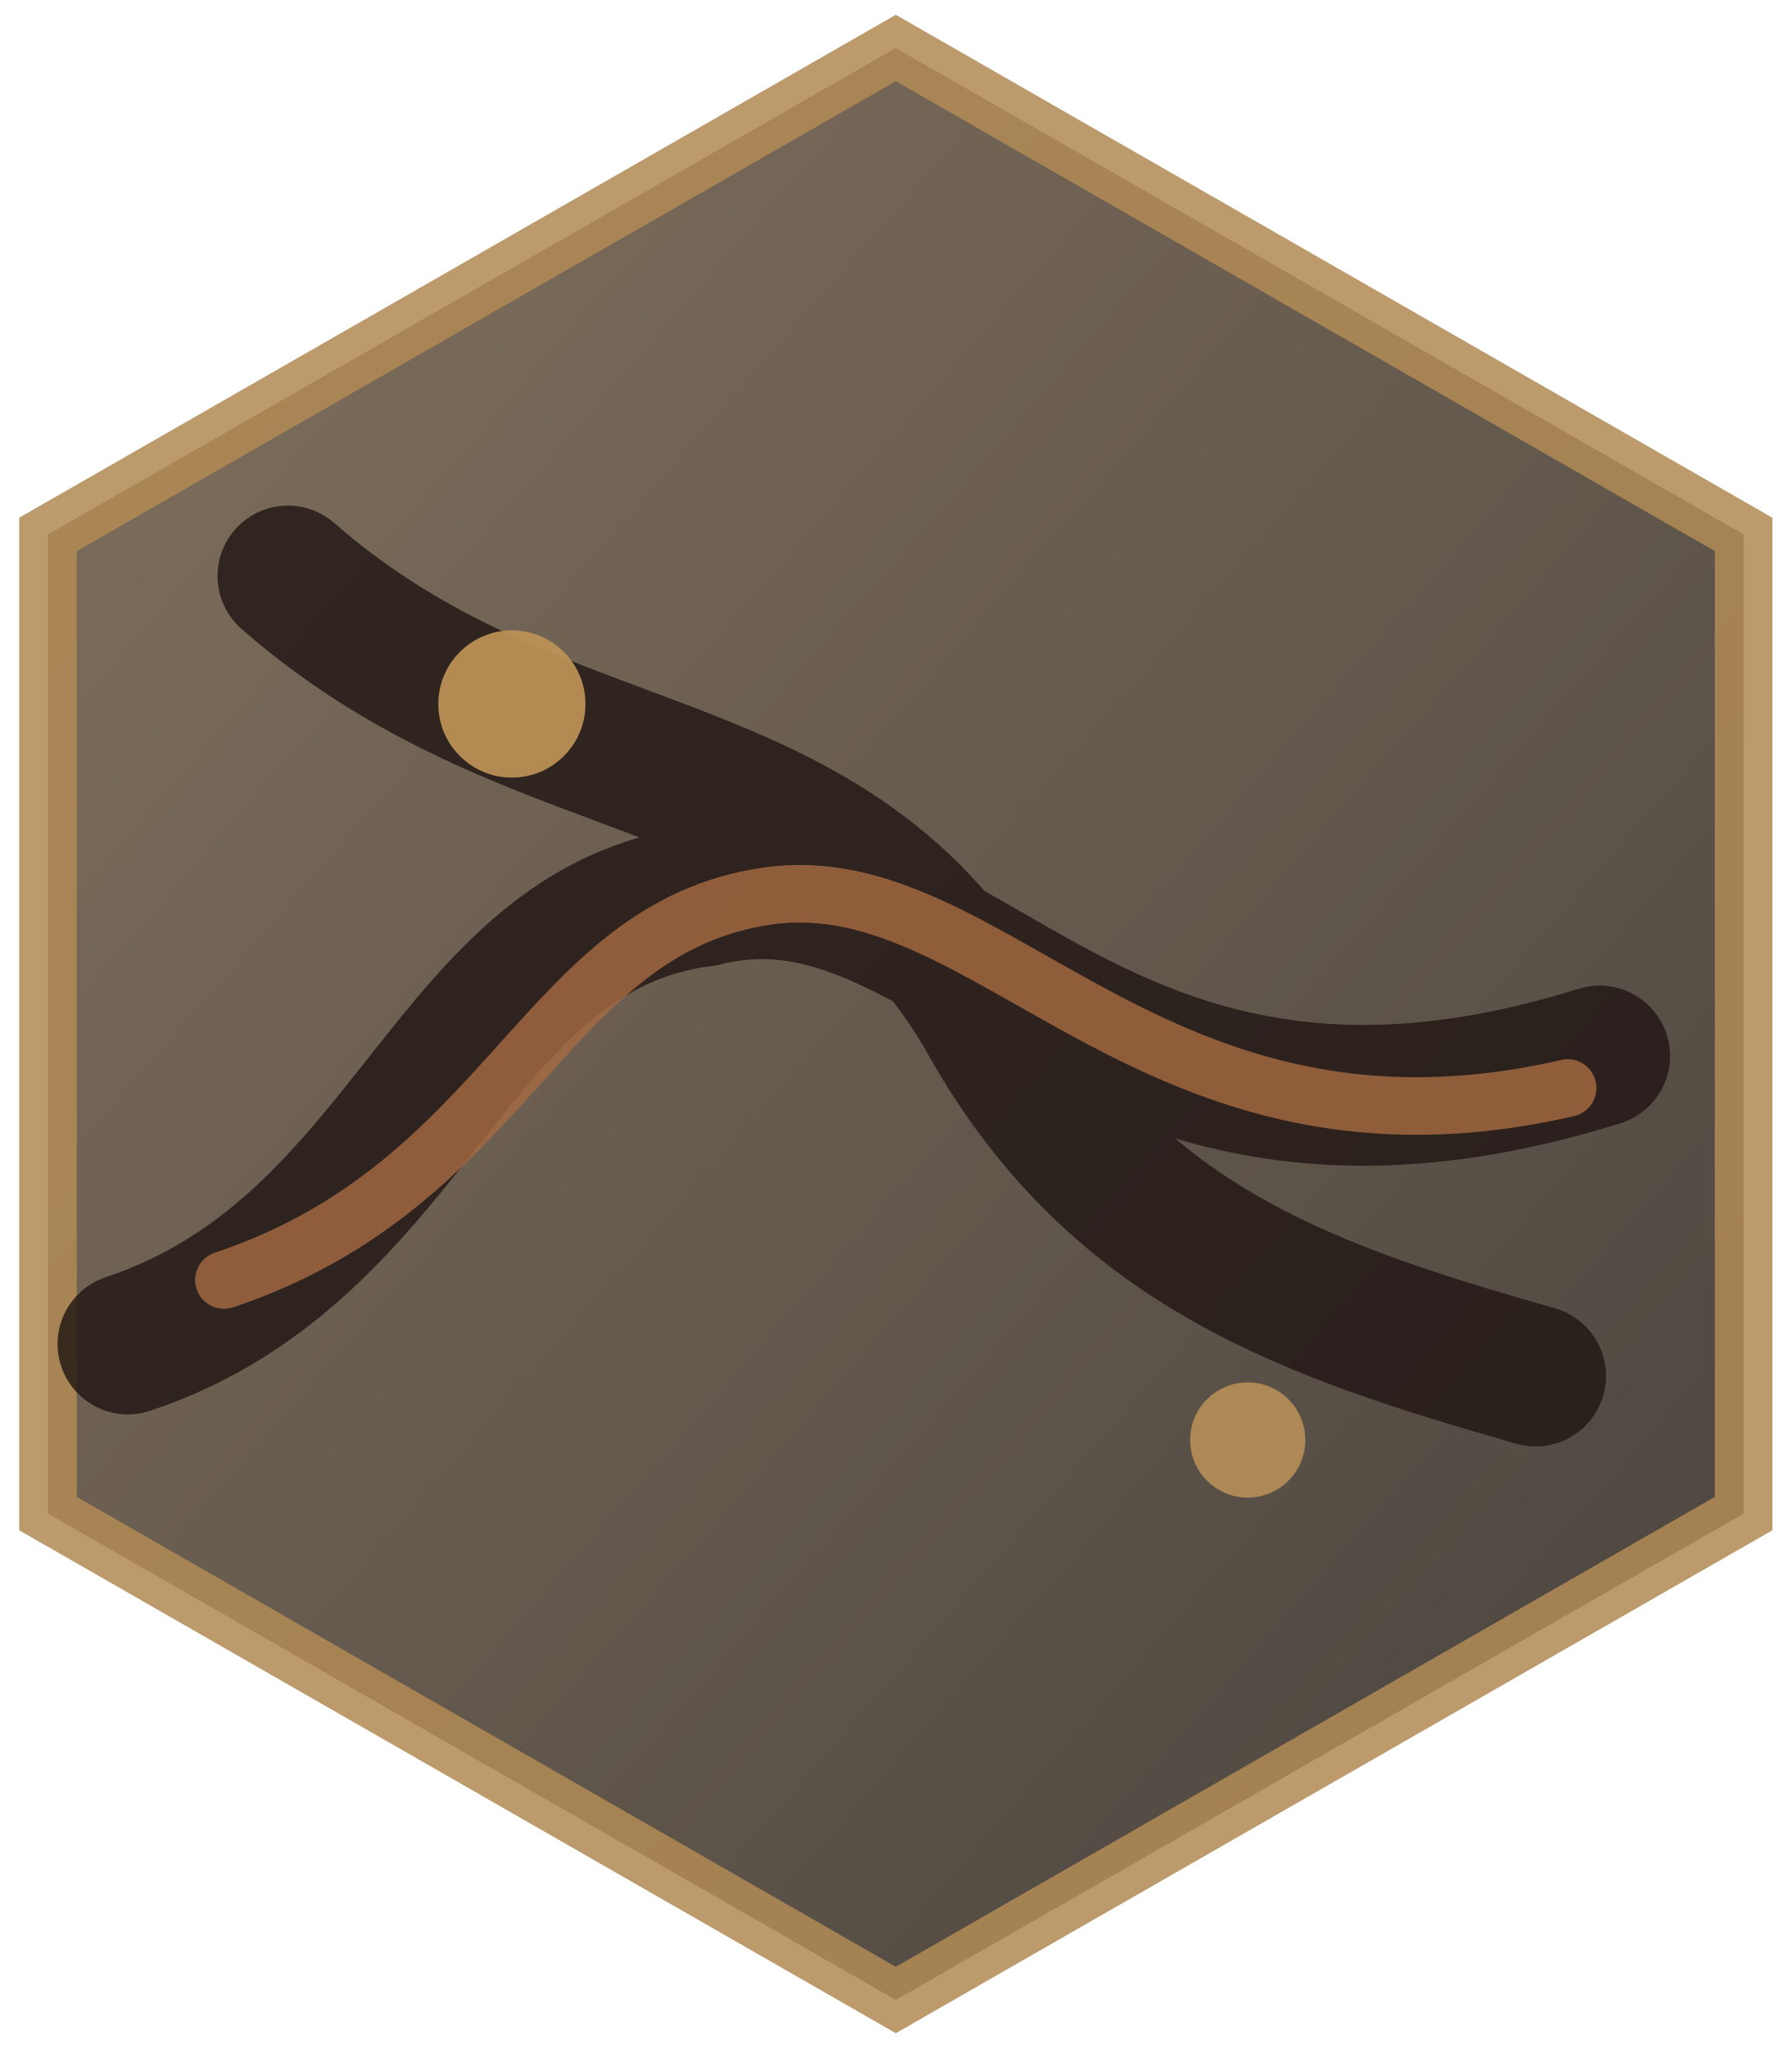
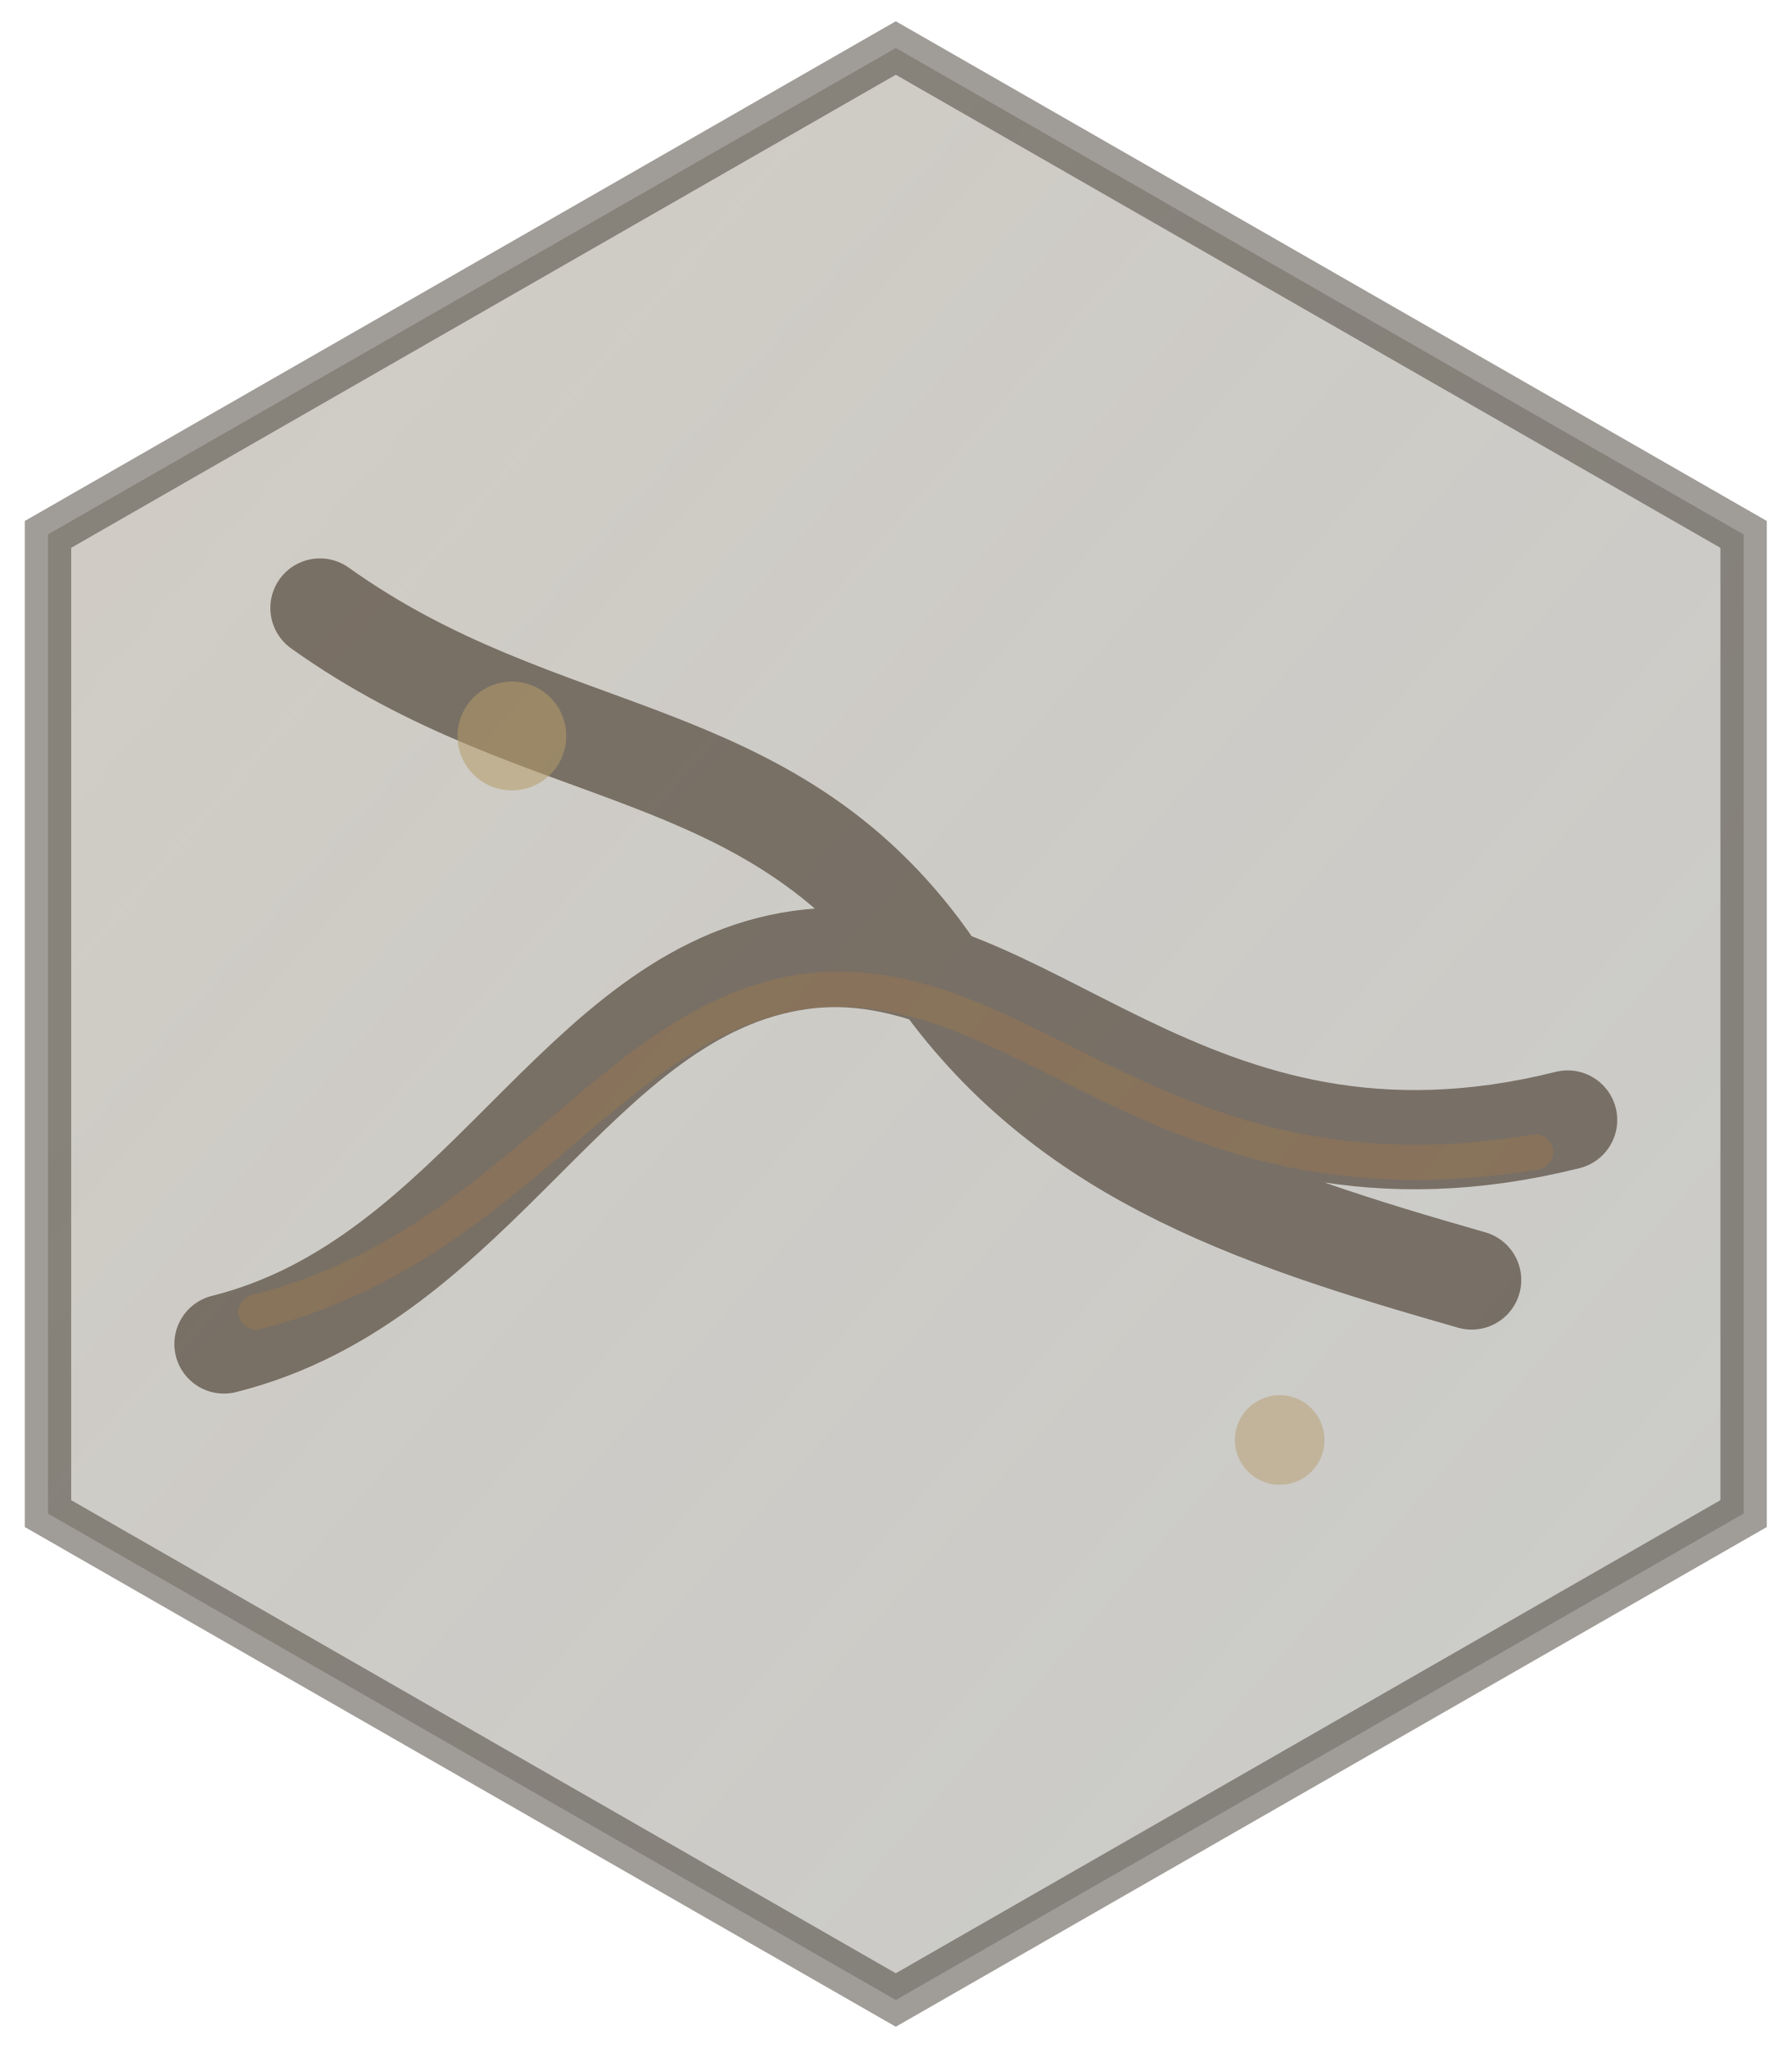
<svg xmlns="http://www.w3.org/2000/svg" width="56" height="64" viewBox="0 0 56 64">
  <defs>
-     <linearGradient id="root" x1="0" y1="0" x2="1" y2="1">
-       <stop offset="0" stop-color="#66513a" stop-opacity=".82" />
-       <stop offset="1" stop-color="#2e2923" stop-opacity=".88" />
+     <linearGradient id="rough" x1="0" y1="0" x2="1" y2="1">
+       <stop offset="0" stop-color="#74664f" stop-opacity=".33" />
+       <stop offset="1" stop-color="#3e4037" stop-opacity=".27" />
    </linearGradient>
  </defs>
-   <path d="M28 1.5 54.5 16.7v30.6L28 62.5 1.5 47.3V16.7Z" fill="url(#root)" stroke="#b28a55" stroke-opacity=".86" stroke-width="1.8" />
-   <path d="M4 42c9-3 10-13 18-14 8-2 12 10 28 5M9 18c8 7 17 5 22 14 4 7 10 9 17 11" fill="none" stroke="#211714" stroke-opacity=".82" stroke-width="4.4" stroke-linecap="round" />
-   <path d="M7 40c9-3 10-11 17-12 7-1 12 9 25 6" fill="none" stroke="#a66a42" stroke-opacity=".82" stroke-width="1.8" stroke-linecap="round" />
-   <circle cx="16" cy="22" r="2.3" fill="#c09558" fill-opacity=".9" />
-   <circle cx="39" cy="45" r="1.8" fill="#c09558" fill-opacity=".82" />
+   <path d="M28 1.5 54.5 16.7v30.6L28 62.5 1.5 47.3V16.7Z" fill="url(#rough)" stroke="#3a3329" stroke-opacity=".48" stroke-width="1.45" />
+   <path d="M7 42c8-2 11-11 18-12 7-1 12 8 24 5M10 19c7 5 14 4 19 11 4 6 10 8 17 10" fill="none" stroke="#44372b" stroke-opacity=".62" stroke-width="3.1" stroke-linecap="round" />
+   <path d="M8 41c8-2 11-9 17-10 7-1 11 7 23 5" fill="none" stroke="#9a7650" stroke-opacity=".46" stroke-width="1.1" stroke-linecap="round" />
+   <circle cx="16" cy="23" r="1.7" fill="#b59a68" fill-opacity=".55" />
+   <circle cx="40" cy="45" r="1.4" fill="#b59a68" fill-opacity=".48" />
</svg>
